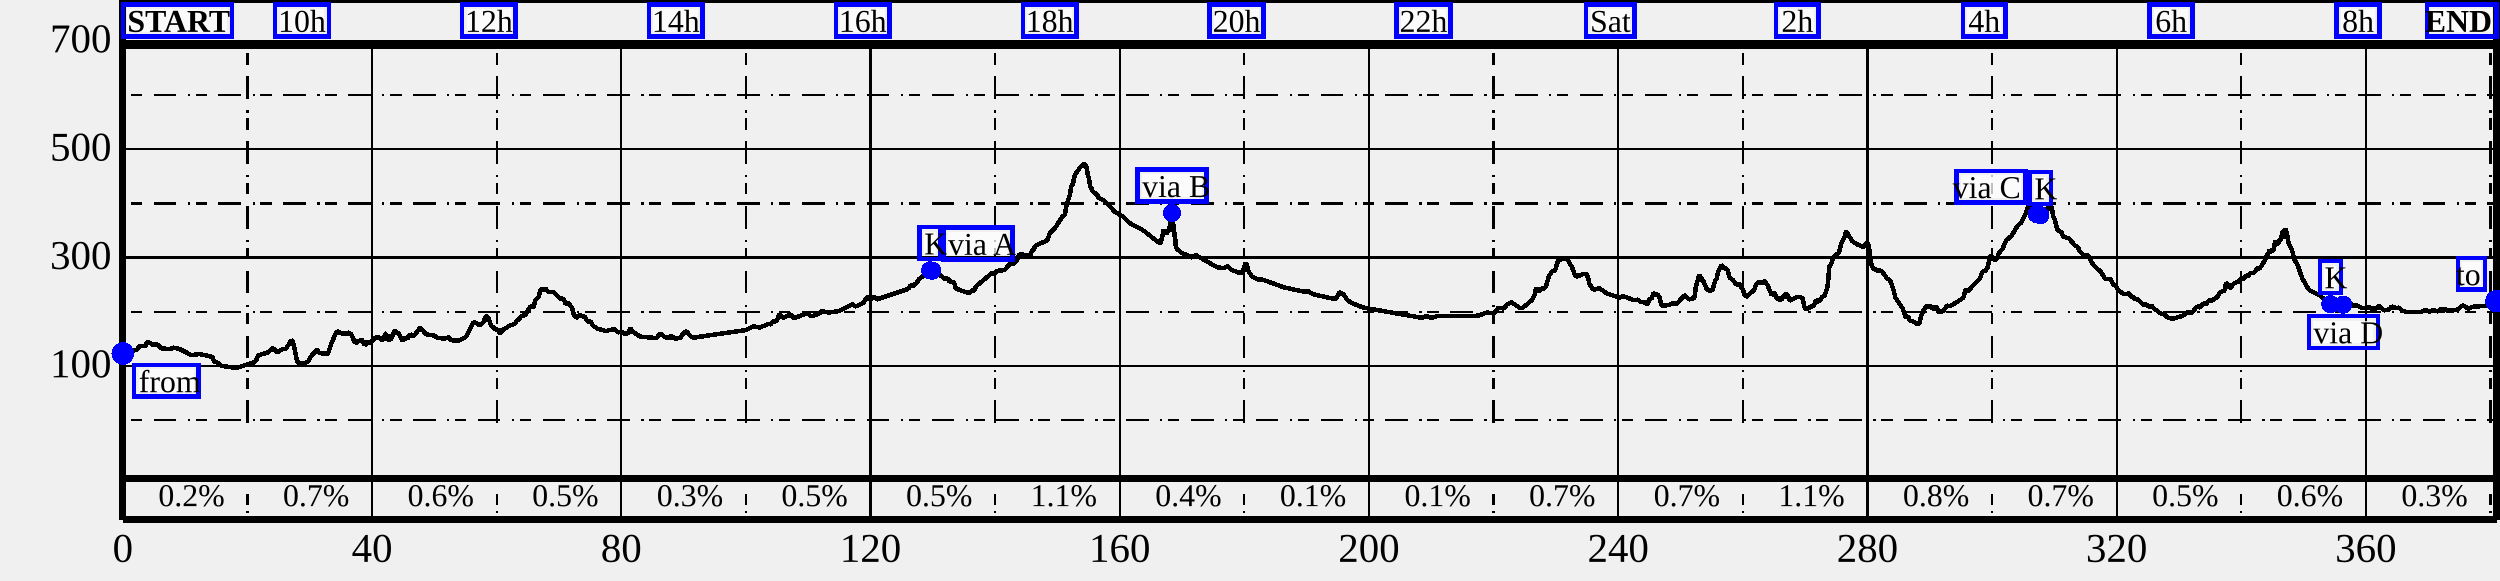
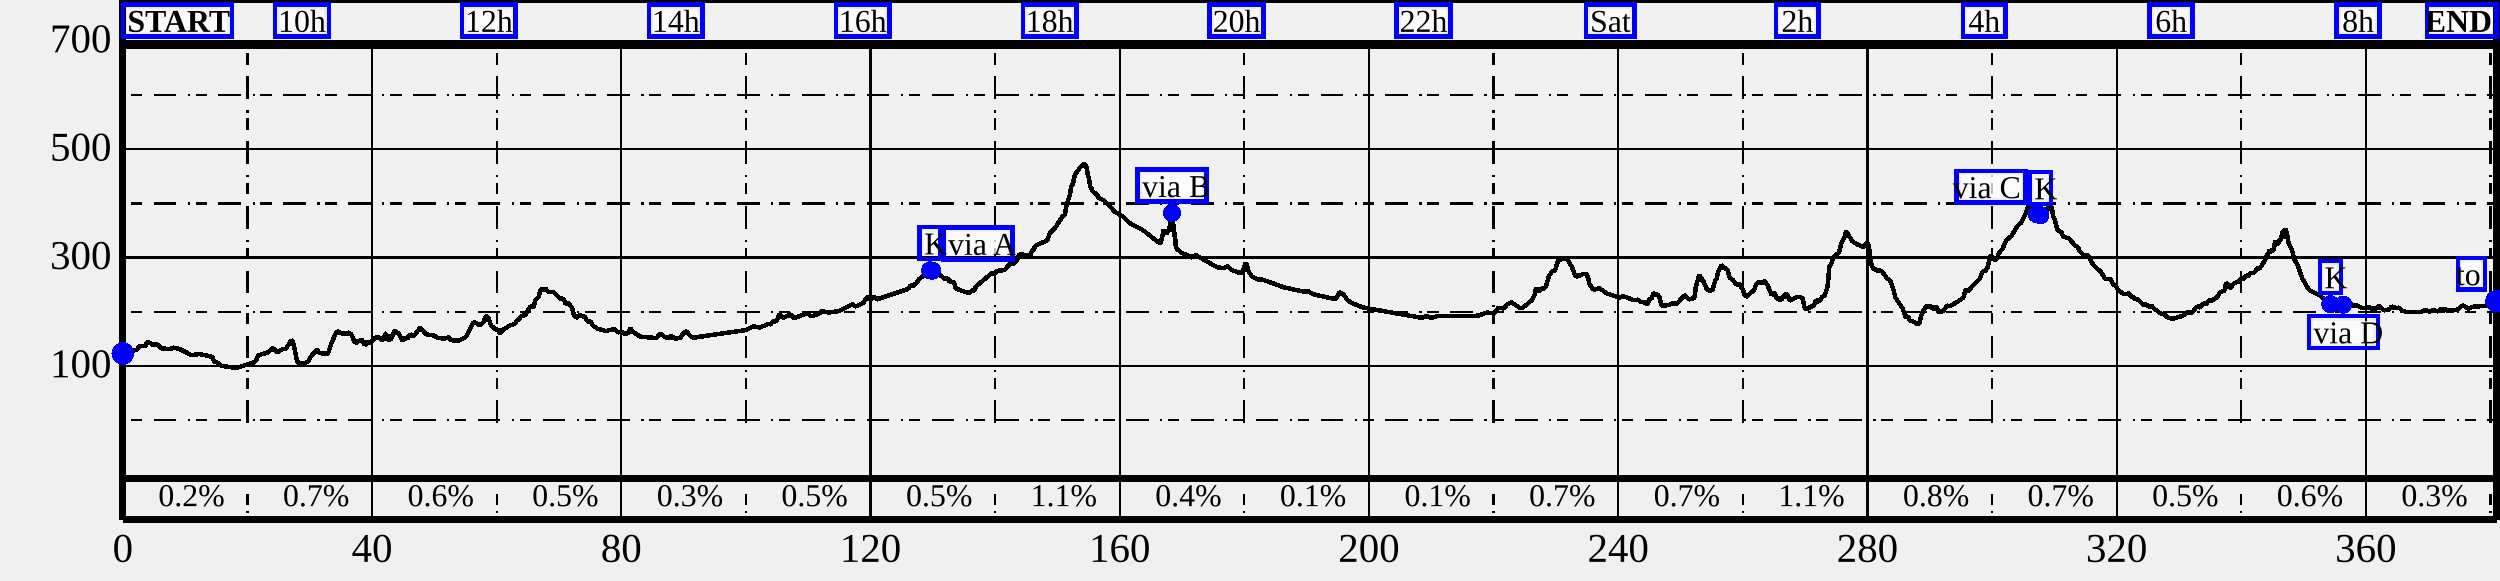
<svg xmlns="http://www.w3.org/2000/svg" height="255" width="1099">
  <g font-size="18" id="world" shape-rendering="crispEdges">
    <g id="BG" />
    <g id="SB" transform="translate(54 230)">
      <text text-anchor="middle" x="0" y="17">
0
</text>
      <text text-anchor="middle" x="109.56" y="17">
40
</text>
      <text text-anchor="middle" x="219.119" y="17">
80
</text>
      <text text-anchor="middle" x="328.679" y="17">
120
</text>
      <text text-anchor="middle" x="438.238" y="17">
160
</text>
      <text text-anchor="middle" x="547.798" y="17">
200
</text>
      <text text-anchor="middle" x="657.358" y="17">
240
</text>
      <text text-anchor="middle" x="766.917" y="17">
280
</text>
      <text text-anchor="middle" x="876.477" y="17">
320
</text>
      <text text-anchor="middle" x="986.036" y="17">
360
</text>
    </g>
    <g id="SD" transform="translate(54 0)">
      <path d="M0,0 L1043.5,0" stroke="black" stroke-width="3" />
      <path d="M0,0 L0,228.5" stroke="black" stroke-width="3" />
      <path d="M0,228.5 L1043.5,228.5" stroke="black" stroke-width="3" />
      <path d="M1043.5,0 L1043.5,228.5" stroke="black" stroke-width="3" />
      <path d="M0,228.5 L1043.5,228.5" stroke="black" stroke-width="1" />
      <path d="M0,20 L0,228.5" stroke="black" stroke-width="1" />
      <path d="M109.56,20 L109.56,228.5" stroke="black" stroke-width="1" />
      <path d="M219.119,20 L219.119,228.5" stroke="black" stroke-width="1" />
      <path d="M328.679,20 L328.679,228.5" stroke="black" stroke-width="1" />
      <path d="M438.238,20 L438.238,228.5" stroke="black" stroke-width="1" />
      <path d="M547.798,20 L547.798,228.5" stroke="black" stroke-width="1" />
      <path d="M657.357,20 L657.357,228.5" stroke="black" stroke-width="1" />
      <path d="M766.917,20 L766.917,228.5" stroke="black" stroke-width="1" />
      <path d="M876.477,20 L876.477,228.5" stroke="black" stroke-width="1" />
      <path d="M986.036,20 L986.036,228.5" stroke="black" stroke-width="1" />
      <path d="M54.78,20 L54.78,190.5" stroke="black" stroke-dasharray="1.0,2.5,5.0,5.0,10.0,5.0" />
      <path d="M164.339,20 L164.339,190.5" stroke="black" stroke-dasharray="1.0,2.5,5.0,5.0,10.0,5.0" />
      <path d="M273.899,20 L273.899,190.5" stroke="black" stroke-dasharray="1.0,2.5,5.0,5.0,10.0,5.0" />
      <path d="M383.459,20 L383.459,190.5" stroke="black" stroke-dasharray="1.0,2.5,5.0,5.0,10.0,5.0" />
      <path d="M493.018,20 L493.018,190.5" stroke="black" stroke-dasharray="1.0,2.5,5.0,5.0,10.0,5.0" />
      <path d="M602.578,20 L602.578,190.5" stroke="black" stroke-dasharray="1.0,2.5,5.0,5.0,10.0,5.0" />
      <path d="M712.137,20 L712.137,190.5" stroke="black" stroke-dasharray="1.0,2.5,5.0,5.0,10.0,5.0" />
      <path d="M821.697,20 L821.697,190.5" stroke="black" stroke-dasharray="1.0,2.5,5.0,5.0,10.0,5.0" />
      <path d="M931.256,20 L931.256,190.5" stroke="black" stroke-dasharray="1.0,2.5,5.0,5.0,10.0,5.0" />
      <path d="M1040.816,20 L1040.816,190.5" stroke="black" stroke-dasharray="1.0,2.5,5.0,5.0,10.0,5.0" />
      <path d="M0,160.875 L1043.5,160.875" stroke="black" stroke-width="1" />
      <path d="M0,113.25 L1043.5,113.25" stroke="black" stroke-width="1" />
      <path d="M0,65.625 L1043.5,65.625" stroke="black" stroke-width="1" />
      <path d="M0,18 L1043.5,18" stroke="black" stroke-width="1" />
      <path d="M0,184.688 L1043.5,184.688" stroke="black" stroke-dasharray="1.0,2.5,5.0,5.0,10.0,5.0" />
      <path d="M0,137.062 L1043.5,137.062" stroke="black" stroke-dasharray="1.0,2.5,5.0,5.0,10.0,5.0" />
      <path d="M0,89.438 L1043.5,89.438" stroke="black" stroke-dasharray="1.0,2.5,5.0,5.0,10.0,5.0" />
      <path d="M0,41.812 L1043.5,41.812" stroke="black" stroke-dasharray="1.0,2.5,5.0,5.0,10.0,5.0" />
      <path d="M0,-5.812 L1043.5,-5.812" stroke="black" stroke-dasharray="1.0,2.5,5.0,5.0,10.0,5.0" />
      <path d="M0,20 L1043.5,20" stroke="black" stroke-width="3" />
      <text font-size="14" text-anchor="end" x="44.78" y="222.5">
0.2%
</text>
      <text font-size="14" text-anchor="end" x="99.56" y="222.5">
0.7%
</text>
      <text font-size="14" text-anchor="end" x="154.339" y="222.5">
0.6%
</text>
      <text font-size="14" text-anchor="end" x="209.119" y="222.5">
0.5%
</text>
      <text font-size="14" text-anchor="end" x="263.899" y="222.5">
0.3%
</text>
      <text font-size="14" text-anchor="end" x="318.679" y="222.5">
0.5%
</text>
      <text font-size="14" text-anchor="end" x="373.459" y="222.5">
0.5%
</text>
      <text font-size="14" text-anchor="end" x="428.238" y="222.5">
1.1%
</text>
      <text font-size="14" text-anchor="end" x="483.018" y="222.5">
0.4%
</text>
      <text font-size="14" text-anchor="end" x="537.798" y="222.5">
0.1%
</text>
      <text font-size="14" text-anchor="end" x="592.578" y="222.5">
0.1%
</text>
      <text font-size="14" text-anchor="end" x="647.358" y="222.5">
0.7%
</text>
      <text font-size="14" text-anchor="end" x="702.137" y="222.5">
0.7%
</text>
      <text font-size="14" text-anchor="end" x="756.917" y="222.5">
1.1%
</text>
      <text font-size="14" text-anchor="end" x="811.697" y="222.5">
0.8%
</text>
      <text font-size="14" text-anchor="end" x="866.477" y="222.5">
0.7%
</text>
      <text font-size="14" text-anchor="end" x="921.256" y="222.5">
0.5%
</text>
      <text font-size="14" text-anchor="end" x="976.036" y="222.5">
0.6%
</text>
      <text font-size="14" text-anchor="end" x="1030.816" y="222.5">
0.3%
</text>
      <path d="M54.78,225.5 L54.78,210.5" stroke="black" stroke-dasharray="1.0,2.5,5.0,5.0,10.0,5.0" />
      <path d="M164.339,225.5 L164.339,210.5" stroke="black" stroke-dasharray="1.0,2.5,5.0,5.0,10.0,5.0" />
      <path d="M273.899,225.5 L273.899,210.5" stroke="black" stroke-dasharray="1.0,2.5,5.0,5.0,10.0,5.0" />
      <path d="M383.459,225.5 L383.459,210.5" stroke="black" stroke-dasharray="1.0,2.5,5.0,5.0,10.0,5.0" />
      <path d="M493.018,225.5 L493.018,210.5" stroke="black" stroke-dasharray="1.0,2.5,5.0,5.0,10.0,5.0" />
      <path d="M602.578,225.5 L602.578,210.5" stroke="black" stroke-dasharray="1.0,2.5,5.0,5.0,10.0,5.0" />
      <path d="M712.137,225.5 L712.137,210.5" stroke="black" stroke-dasharray="1.0,2.5,5.0,5.0,10.0,5.0" />
      <path d="M821.697,225.5 L821.697,210.5" stroke="black" stroke-dasharray="1.0,2.5,5.0,5.0,10.0,5.0" />
      <path d="M931.256,225.5 L931.256,210.5" stroke="black" stroke-dasharray="1.0,2.5,5.0,5.0,10.0,5.0" />
      <path d="M1040.816,225.5 L1040.816,210.5" stroke="black" stroke-dasharray="1.0,2.5,5.0,5.0,10.0,5.0" />
      <path d="M0,210.5 L1043.5,210.5" stroke="black" stroke-width="3" />
      <path d="M0.0,155.2 L6.2,153.7 L7.1,152.3 L10.1,152.0 L10.3,151.0 L11.0,150.2 L13.3,151.6 L15.0,151.3 L17.0,153.1 L20.8,153.5 L22.2,152.8 L24.7,153.3 L30.2,156.1 L33.7,155.6 L39.4,156.9 L40.2,159.0 L42.3,159.6 L42.9,160.7 L49.8,161.8 L57.7,159.3 L58.9,157.9 L59.5,156.2 L63.6,155.0 L65.5,153.3 L66.3,153.2 L67.9,154.9 L69.3,153.8 L71.8,153.2 L74.1,149.5 L74.6,149.9 L75.5,153.5 L76.5,158.3 L77.1,159.7 L79.5,159.9 L81.7,158.8 L82.4,157.0 L85.4,153.6 L86.3,155.2 L90.2,155.5 L92.0,150.1 L94.1,145.6 L97.5,147.0 L99.4,146.1 L100.4,147.0 L101.8,150.2 L102.7,150.6 L104.9,149.2 L106.4,151.7 L107.7,150.4 L108.9,150.8 L110.5,148.8 L111.6,148.3 L112.5,148.2 L114.0,149.7 L114.8,148.5 L115.4,146.7 L115.7,146.7 L116.5,149.4 L117.8,149.2 L119.5,145.2 L121.5,146.9 L123.0,149.8 L124.1,148.4 L125.2,148.8 L126.4,146.8 L127.6,148.1 L130.7,144.0 L133.4,147.0 L137.0,147.5 L138.3,148.6 L140.2,148.5 L140.7,149.2 L143.2,148.2 L144.3,149.5 L147.5,149.8 L150.8,148.1 L154.2,141.5 L157.0,143.0 L158.4,141.7 L159.8,138.7 L160.6,139.6 L161.9,143.1 L161.9,143.7 L162.6,143.4 L163.6,144.8 L164.7,144.7 L165.6,146.4 L166.1,146.4 L167.4,144.8 L170.1,143.1 L172.5,142.3 L173.0,141.1 L174.0,140.6 L175.0,139.1 L177.0,138.4 L179.1,134.7 L180.6,135.0 L181.3,132.0 L182.8,130.5 L183.5,127.4 L184.3,127.1 L184.9,128.0 L185.7,126.6 L186.9,128.2 L189.4,128.5 L192.1,131.2 L193.8,131.4 L194.6,133.5 L196.0,133.3 L197.5,135.3 L198.2,138.1 L199.2,139.8 L200.8,138.6 L203.1,139.3 L204.3,141.3 L205.6,141.3 L206.7,143.2 L208.9,144.6 L212.4,145.5 L216.0,144.6 L217.8,146.1 L219.3,145.8 L220.8,146.8 L222.2,146.3 L222.9,144.8 L223.0,143.9 L223.7,145.5 L227.5,148.0 L234.6,148.6 L236.1,146.6 L238.9,148.5 L240.2,148.5 L241.0,147.7 L242.8,148.8 L245.0,148.6 L246.5,146.3 L247.7,145.6 L249.9,148.1 L251.1,148.4 L273.9,145.1 L277.3,143.5 L280.0,144.0 L283.8,142.4 L284.9,142.6 L285.7,141.2 L287.1,141.3 L288.0,139.9 L288.5,138.1 L290.4,139.8 L293.6,138.1 L294.9,139.9 L300.9,137.7 L302.6,139.1 L306.4,137.7 L307.7,136.3 L308.0,137.0 L310.3,137.4 L314.9,136.7 L320.7,133.7 L321.7,134.7 L323.0,134.4 L325.8,132.9 L326.5,131.3 L327.6,130.4 L328.3,131.8 L330.0,130.5 L331.5,131.6 L344.7,127.2 L345.8,126.4 L346.0,125.3 L347.3,125.7 L349.0,124.3 L349.9,122.8 L352.3,120.9 L353.1,119.4 L355.8,118.2 L358.4,119.4 L359.2,120.9 L361.3,122.6 L362.7,122.3 L363.4,123.8 L365.1,123.9 L365.7,125.0 L365.9,126.3 L366.8,127.1 L372.1,128.9 L373.3,127.6 L374.4,127.6 L375.0,125.9 L382.1,120.0 L383.0,120.5 L384.2,119.1 L387.6,118.7 L390.1,115.8 L391.7,115.9 L393.1,114.3 L394.0,112.1 L394.8,111.4 L396.6,112.5 L399.0,112.2 L399.7,110.2 L400.2,109.9 L401.2,108.0 L406.3,105.7 L407.6,102.3 L409.6,100.5 L413.2,94.9 L414.1,94.5 L414.6,91.2 L416.3,85.7 L416.9,82.0 L417.7,80.7 L418.4,77.1 L420.9,73.4 L422.5,72.0 L423.4,72.8 L423.8,74.1 L424.3,77.4 L424.6,78.1 L425.4,82.5 L425.8,82.7 L426.1,83.9 L428.3,85.6 L429.0,87.0 L431.4,88.2 L436.3,93.3 L439.4,95.0 L443.3,98.6 L448.2,101.0 L455.9,107.0 L456.2,106.6 L456.9,104.1 L457.5,101.1 L458.9,102.7 L459.7,101.3 L460.5,98.8 L460.8,95.9 L461.2,95.3 L461.7,97.8 L461.9,100.2 L462.1,101.4 L462.4,104.0 L462.7,105.5 L462.7,107.2 L462.9,108.1 L463.2,109.3 L465.2,111.0 L470.0,113.2 L471.6,112.1 L481.1,117.5 L484.1,117.9 L485.6,116.9 L487.1,118.5 L491.5,120.2 L492.2,119.4 L493.7,115.4 L494.0,116.1 L494.7,118.9 L496.2,121.4 L499.4,123.0 L501.0,122.9 L510.4,126.3 L519.6,128.3 L520.6,127.8 L523.5,129.4 L532.5,131.4 L533.4,131.2 L534.7,128.5 L536.6,129.3 L537.9,131.4 L539.8,133.0 L545.2,135.2 L571.0,139.7 L573.1,138.9 L575.2,139.7 L577.8,139.0 L595.8,138.8 L599.6,137.4 L602.8,137.8 L604.6,135.3 L607.0,135.6 L608.6,133.8 L610.4,132.9 L614.4,135.5 L615.4,135.3 L619.5,131.9 L620.7,129.4 L621.0,127.3 L621.4,126.7 L622.7,128.0 L623.8,126.8 L624.7,126.9 L625.6,126.0 L626.8,121.6 L628.2,119.3 L629.5,119.1 L631.0,114.4 L634.8,113.4 L636.3,116.5 L636.8,116.8 L638.4,121.0 L639.0,121.6 L642.3,120.4 L643.6,120.6 L644.5,123.5 L644.5,124.3 L644.7,124.7 L646.4,127.4 L649.1,126.7 L652.5,129.1 L658.2,130.8 L659.6,130.2 L664.5,132.0 L666.1,131.7 L666.9,132.6 L668.9,132.8 L669.5,133.6 L670.3,133.5 L671.4,131.0 L672.0,131.6 L672.8,128.9 L674.9,129.7 L675.5,130.7 L676.3,134.1 L676.8,134.3 L679.7,134.1 L681.5,133.2 L682.9,133.8 L686.5,129.7 L688.4,131.6 L690.8,131.0 L690.9,130.7 L691.5,126.1 L692.8,121.4 L693.1,121.1 L694.8,123.6 L695.9,126.1 L695.9,126.7 L697.0,127.6 L698.7,127.7 L700.1,123.2 L700.6,122.7 L701.2,119.8 L702.6,116.6 L705.4,118.7 L705.6,119.2 L706.3,122.0 L707.8,123.1 L709.2,125.1 L710.7,124.8 L711.5,126.7 L712.2,127.3 L712.8,129.6 L713.7,130.5 L717.2,127.4 L718.1,124.7 L719.3,124.0 L721.2,124.2 L721.7,123.3 L722.4,124.8 L722.8,124.8 L724.8,129.7 L726.0,128.5 L727.3,131.6 L728.3,131.3 L729.1,132.0 L729.7,130.5 L731.2,129.2 L731.8,129.6 L732.7,132.1 L736.1,130.5 L737.6,130.7 L738.4,131.1 L739.2,135.0 L740.0,135.9 L743.4,134.2 L744.3,132.0 L745.7,132.6 L747.0,130.5 L748.1,129.9 L749.2,126.8 L749.4,125.0 L749.5,125.0 L750.2,117.0 L751.1,115.8 L752.0,113.0 L754.4,111.0 L754.7,110.1 L755.3,107.2 L756.8,104.3 L757.6,101.6 L760.2,106.0 L762.3,107.4 L765.4,108.6 L766.3,107.0 L767.0,106.7 L767.5,108.2 L768.7,116.3 L769.5,118.4 L770.4,118.2 L771.6,119.3 L772.9,118.8 L775.5,122.3 L776.8,123.1 L778.2,126.7 L779.2,130.8 L782.5,135.8 L783.8,139.7 L784.7,138.8 L785.4,140.8 L787.5,141.5 L788.8,142.8 L790.0,141.5 L790.3,139.7 L791.4,136.6 L793.0,134.5 L794.2,134.4 L796.1,136.0 L796.8,135.0 L797.5,135.1 L798.2,137.1 L798.8,137.3 L800.4,136.7 L801.8,134.3 L803.3,134.6 L809.0,131.0 L810.1,127.5 L810.5,127.3 L811.2,128.3 L813.0,125.7 L816.4,122.5 L817.0,120.5 L817.7,119.3 L818.8,119.1 L819.6,117.9 L820.9,113.0 L821.3,112.3 L822.8,114.4 L824.0,113.5 L824.6,111.4 L826.2,109.6 L827.9,105.7 L830.2,103.7 L832.9,99.3 L834.4,98.0 L836.8,93.3 L837.3,91.2 L838.6,89.6 L840.0,92.6 L842.2,95.7 L844.9,92.4 L845.9,92.0 L846.7,90.4 L847.6,90.4 L848.2,92.7 L848.5,94.7 L849.4,96.9 L850.2,100.5 L850.9,101.4 L852.3,102.1 L852.6,103.3 L853.0,104.0 L855.6,104.9 L858.2,108.0 L859.4,108.5 L860.2,110.3 L861.8,112.0 L863.9,112.1 L866.1,116.3 L869.6,119.6 L871.4,122.6 L873.7,122.6 L875.0,125.1 L876.0,125.7 L877.5,127.9 L879.6,129.2 L882.1,129.1 L883.1,130.8 L883.8,130.5 L884.8,131.7 L885.5,131.3 L888.4,134.1 L889.4,133.8 L890.8,134.9 L892.0,134.4 L892.6,135.4 L896.1,138.0 L897.5,138.0 L898.4,139.3 L901.0,140.2 L905.3,138.9 L908.0,137.1 L909.5,137.6 L911.7,134.8 L913.1,135.1 L914.5,133.5 L916.0,133.7 L916.8,132.2 L918.4,132.1 L920.6,130.7 L922.0,128.4 L923.9,127.8 L924.6,124.4 L925.2,124.6 L925.7,126.1 L926.5,126.6 L928.2,124.4 L930.1,123.8 L931.4,122.3 L932.3,122.8 L933.2,121.0 L934.1,121.5 L935.3,120.1 L936.5,120.1 L937.6,119.0 L938.2,117.7 L939.4,118.0 L941.6,114.5 L942.3,112.4 L942.9,111.9 L943.7,110.0 L944.8,110.7 L945.5,109.8 L946.1,106.5 L946.4,105.7 L947.0,107.1 L947.5,107.2 L948.0,105.6 L948.8,105.1 L949.3,102.0 L950.7,100.8 L951.2,102.1 L952.0,106.6 L953.7,110.4 L954.6,114.0 L956.2,117.0 L958.0,122.2 L960.2,126.2 L961.3,127.6 L966.0,130.0 L970.0,133.5 L971.9,132.6 L975.5,134.0 L979.2,133.4 L980.3,134.4 L982.0,134.2 L984.5,135.4 L987.7,135.1 L988.8,136.0 L989.3,135.3 L990.8,135.6 L991.9,134.4 L994.0,136.4 L996.1,136.1 L997.4,134.7 L999.4,135.5 L1000.6,135.2 L1001.7,136.4 L1003.7,137.1 L1010.0,137.2 L1012.3,136.1 L1013.9,137.0 L1015.8,136.3 L1017.9,136.9 L1019.0,135.7 L1019.8,136.6 L1021.1,135.9 L1022.2,136.7 L1026.1,136.2 L1028.7,134.2 L1031.1,135.7 L1032.6,134.9 L1039.2,134.4 L1043.5,132.5" fill="transparent" id="track" stroke="black" stroke-linejoin="miter" stroke-miterlimit="1" stroke-width="2" />
      <g>
        <g />
        <g transform="translate(982.6125 17)">
          <rect fill="white" fill-opacity="0.75" height="10" id="label-bg" width="14.817" x="-7.409" y="-13" />
          <rect fill="none" height="14" id="label-dbg" stroke="blue" stroke-width="2" width="18.817" x="-9.409" y="-15" />
          <text font-size="14.0" font-style="normal" font-weight="normal" id="" text-anchor="middle" x="0.000" y="-3.000">
 8h
</text>
        </g>
        <g />
        <g transform="translate(900.4428 17)">
          <rect fill="white" fill-opacity="0.75" height="10" id="label-bg" width="14.817" x="-7.409" y="-13" />
          <rect fill="none" height="14" id="label-dbg" stroke="blue" stroke-width="2" width="18.817" x="-9.409" y="-15" />
          <text font-size="14.0" font-style="normal" font-weight="normal" id="" text-anchor="middle" x="0.000" y="-3.000">
 6h
</text>
        </g>
        <g />
        <g transform="translate(818.2731 17)">
          <rect fill="white" fill-opacity="0.75" height="10" id="label-bg" width="14.817" x="-7.409" y="-13" />
          <rect fill="none" height="14" id="label-dbg" stroke="blue" stroke-width="2" width="18.817" x="-9.409" y="-15" />
          <text font-size="14.0" font-style="normal" font-weight="normal" id="" text-anchor="middle" x="0.000" y="-3.000">
 4h
</text>
        </g>
        <g />
        <g transform="translate(736.1035 17)">
          <rect fill="white" fill-opacity="0.75" height="10" id="label-bg" width="14.817" x="-7.409" y="-13" />
          <rect fill="none" height="14" id="label-dbg" stroke="blue" stroke-width="2" width="18.817" x="-9.409" y="-15" />
          <text font-size="14.0" font-style="normal" font-weight="normal" id="" text-anchor="middle" x="0.000" y="-3.000">
 2h
</text>
        </g>
        <g />
        <g transform="translate(653.9338 17)">
          <rect fill="white" fill-opacity="0.75" height="10" id="label-bg" width="17.304" x="-8.652" y="-13" />
          <rect fill="none" height="14" id="label-dbg" stroke="blue" stroke-width="2" width="21.304" x="-10.652" y="-15" />
          <text font-size="14.0" font-style="normal" font-weight="normal" id="" text-anchor="middle" x="0.000" y="-3.000">
Sat
</text>
        </g>
        <g />
        <g transform="translate(571.7641 17)">
          <rect fill="white" fill-opacity="0.75" height="10" id="label-bg" width="19.625" x="-9.812" y="-13" />
          <rect fill="none" height="14" id="label-dbg" stroke="blue" stroke-width="2" width="23.625" x="-11.812" y="-15" />
          <text font-size="14.0" font-style="normal" font-weight="normal" id="" text-anchor="middle" x="0.000" y="-3.000">
22h
</text>
        </g>
        <g />
        <g transform="translate(489.5944 17)">
          <rect fill="white" fill-opacity="0.75" height="10" id="label-bg" width="19.625" x="-9.812" y="-13" />
          <rect fill="none" height="14" id="label-dbg" stroke="blue" stroke-width="2" width="23.625" x="-11.812" y="-15" />
          <text font-size="14.0" font-style="normal" font-weight="normal" id="" text-anchor="middle" x="0.000" y="-3.000">
20h
</text>
        </g>
        <g />
        <g transform="translate(407.4247 17)">
          <rect fill="white" fill-opacity="0.75" height="10" id="label-bg" width="19.625" x="-9.812" y="-13" />
          <rect fill="none" height="14" id="label-dbg" stroke="blue" stroke-width="2" width="23.625" x="-11.812" y="-15" />
          <text font-size="14.0" font-style="normal" font-weight="normal" id="" text-anchor="middle" x="0.000" y="-3.000">
18h
</text>
        </g>
        <g />
        <g transform="translate(325.255 17)">
          <rect fill="white" fill-opacity="0.75" height="10" id="label-bg" width="19.625" x="-9.812" y="-13" />
          <rect fill="none" height="14" id="label-dbg" stroke="blue" stroke-width="2" width="23.625" x="-11.812" y="-15" />
          <text font-size="14.0" font-style="normal" font-weight="normal" id="" text-anchor="middle" x="0.000" y="-3.000">
16h
</text>
        </g>
        <g />
        <g transform="translate(243.0853 17)">
          <rect fill="white" fill-opacity="0.75" height="10" id="label-bg" width="19.625" x="-9.812" y="-13" />
          <rect fill="none" height="14" id="label-dbg" stroke="blue" stroke-width="2" width="23.625" x="-11.812" y="-15" />
          <text font-size="14.0" font-style="normal" font-weight="normal" id="" text-anchor="middle" x="0.000" y="-3.000">
14h
</text>
        </g>
        <g />
        <g transform="translate(160.9156 17)">
          <rect fill="white" fill-opacity="0.75" height="10" id="label-bg" width="19.625" x="-9.812" y="-13" />
          <rect fill="none" height="14" id="label-dbg" stroke="blue" stroke-width="2" width="23.625" x="-11.812" y="-15" />
          <text font-size="14.0" font-style="normal" font-weight="normal" id="" text-anchor="middle" x="0.000" y="-3.000">
12h
</text>
        </g>
        <g />
        <g transform="translate(78.74595 17)">
          <rect fill="white" fill-opacity="0.75" height="10" id="label-bg" width="19.625" x="-9.812" y="-13" />
          <rect fill="none" height="14" id="label-dbg" stroke="blue" stroke-width="2" width="23.625" x="-11.812" y="-15" />
          <text font-size="14.0" font-style="normal" font-weight="normal" id="" text-anchor="middle" x="0.000" y="-3.000">
10h
</text>
        </g>
        <g>
-           <circle cx="1043.5" cy="132.36" fill="Blue" id="10/wp" r="4" />
+           <circle cx="1043.5" cy="132.36" fill="Blue" id="9/wp" r="4" />
        </g>
        <g transform="translate(1043.5 132.3595)">
          <rect fill="white" fill-opacity="0.75" height="10" id="label-bg" width="8.02" x="-15.02" y="-17" />
          <rect fill="none" height="14" id="label-dbg" stroke="blue" stroke-width="2" width="12.02" x="-17.02" y="-19" />
-           <text font-size="14.0" font-style="normal" font-weight="normal" id="10/wp/text" text-anchor="end" x="-7.000" y="-7.000">
+           <text font-size="14.0" font-style="normal" font-weight="normal" id="9/wp/text" text-anchor="end" x="-7.000" y="-7.000">
to
</text>
        </g>
        <g>
-           <circle cx="976.111" cy="133.907" fill="Blue" id="9/wp" r="4" />
+           <circle cx="976.111" cy="133.907" fill="Blue" id="8/wp" r="4" />
        </g>
        <g transform="translate(976.111 133.9073)">
          <rect fill="white" fill-opacity="0.75" height="10" id="label-bg" width="26.339" x="-13.17" y="7" />
          <rect fill="none" height="14" id="label-dbg" stroke="blue" stroke-width="2" width="30.339" x="-15.17" y="5" />
-           <text font-size="14.0" font-style="normal" font-weight="normal" id="9/wp/text" text-anchor="start" x="-13.170" y="17.000">
+           <text font-size="14.0" font-style="normal" font-weight="normal" id="8/wp/text" text-anchor="start" x="-13.170" y="17.000">
via D
</text>
        </g>
        <g>
-           <circle cx="841.339" cy="94.081" fill="Blue" id="8/wp" r="4" />
+           <circle cx="841.339" cy="94.081" fill="Blue" id="7/wp" r="4" />
        </g>
        <g transform="translate(841.3389 94.08094)">
          <rect fill="white" fill-opacity="0.75" height="10" id="label-bg" width="26.339" x="-33.339" y="-17" />
          <rect fill="none" height="14" id="label-dbg" stroke="blue" stroke-width="2" width="30.339" x="-35.339" y="-19" />
-           <text font-size="14.0" font-style="normal" font-weight="normal" id="8/wp/text" text-anchor="end" x="-7.000" y="-7.000">
+           <text font-size="14.0" font-style="normal" font-weight="normal" id="7/wp/text" text-anchor="end" x="-7.000" y="-7.000">
via C
</text>
        </g>
        <g>
-           <circle cx="461.224" cy="93.605" fill="Blue" id="7/wp" r="4" />
+           <circle cx="461.224" cy="93.605" fill="Blue" id="6/wp" r="4" />
        </g>
        <g transform="translate(461.224 93.60469)">
          <rect fill="white" fill-opacity="0.75" height="10" id="label-bg" width="26.339" x="-13.17" y="-17" />
          <rect fill="none" height="14" id="label-dbg" stroke="blue" stroke-width="2" width="30.339" x="-15.17" y="-19" />
-           <text font-size="14.0" font-style="normal" font-weight="normal" id="7/wp/text" text-anchor="start" x="-13.170" y="-7.000">
+           <text font-size="14.0" font-style="normal" font-weight="normal" id="6/wp/text" text-anchor="start" x="-13.170" y="-7.000">
via B
</text>
        </g>
        <g>
-           <circle cx="355.759" cy="119.025" fill="Blue" id="6/wp" r="4" />
+           <circle cx="355.759" cy="119.025" fill="Blue" id="5/wp" r="4" />
        </g>
        <g transform="translate(355.7588 119.0245)">
          <rect fill="white" fill-opacity="0.75" height="10" id="label-bg" width="26.339" x="7" y="-17" />
          <rect fill="none" height="14" id="label-dbg" stroke="blue" stroke-width="2" width="30.339" x="5" y="-19" />
-           <text font-size="14.0" font-style="normal" font-weight="normal" id="6/wp/text" text-anchor="start" x="7.000" y="-7.000">
+           <text font-size="14.0" font-style="normal" font-weight="normal" id="5/wp/text" text-anchor="start" x="7.000" y="-7.000">
via A
- </text>
-         </g>
-         <g>
-           <circle cx="0" cy="155.398" fill="Blue" id="5/wp" r="4" />
-         </g>
-         <g transform="translate(0 155.3981)">
-           <rect fill="white" fill-opacity="0.75" height="10" id="label-bg" width="24.184" x="7" y="7" />
-           <rect fill="none" height="14" id="label-dbg" stroke="blue" stroke-width="2" width="28.184" x="5" y="5" />
-           <text font-size="14.0" font-style="normal" font-weight="normal" id="5/wp/text" text-anchor="start" x="7.000" y="17.000">
- from
</text>
        </g>
        <g>
          <circle cx="354.908" cy="118.846" fill="Blue" id="4/wp" r="4" />
        </g>
        <g transform="translate(354.9078 118.8459)">
          <rect fill="white" fill-opacity="0.75" height="10" id="label-bg" width="5.284" x="-2.642" y="-17" />
          <rect fill="none" height="14" id="label-dbg" stroke="blue" stroke-width="2" width="9.284" x="-4.642" y="-19" />
          <text font-size="14.0" font-style="normal" font-weight="normal" id="4/wp/text" text-anchor="start" x="-2.642" y="-7.000">
K
</text>
        </g>
        <g>
          <circle cx="842.93" cy="94.617" fill="Blue" id="3/wp" r="4" />
        </g>
        <g transform="translate(842.9296 94.61672)">
          <rect fill="white" fill-opacity="0.75" height="10" id="label-bg" width="5.284" x="-2.642" y="-17" />
          <rect fill="none" height="14" id="label-dbg" stroke="blue" stroke-width="2" width="9.284" x="-4.642" y="-19" />
          <text font-size="14.0" font-style="normal" font-weight="normal" id="3/wp/text" text-anchor="start" x="-2.642" y="-7.000">
K
</text>
        </g>
        <g>
          <circle cx="970.447" cy="133.729" fill="Blue" id="2/wp" r="4" />
        </g>
        <g transform="translate(970.4466 133.7287)">
          <rect fill="white" fill-opacity="0.75" height="10" id="label-bg" width="5.284" x="-2.642" y="-17" />
          <rect fill="none" height="14" id="label-dbg" stroke="blue" stroke-width="2" width="9.284" x="-4.642" y="-19" />
          <text font-size="14.0" font-style="normal" font-weight="normal" id="2/wp/text" text-anchor="start" x="-2.642" y="-7.000">
K
</text>
        </g>
        <g>
          <circle cx="1043.5" cy="132.36" fill="Blue" id="1/wp" r="5" />
        </g>
        <g transform="translate(1043.5 132.3595)">
          <rect fill="white" fill-opacity="0.75" height="10" id="label-bg" width="26.638" x="-28.638" y="-128.36" />
          <rect fill="none" height="14" id="label-dbg" stroke="blue" stroke-width="2" width="30.638" x="-30.638" y="-130.36" />
          <text font-size="14.0" font-style="normal" font-weight="bold" id="1/wp/text" text-anchor="end" x="-2.000" y="-118.360">
END
</text>
        </g>
        <path d="M1043.50,22.00 L1043.50,126.36" id="link" stroke="black" stroke-linejoin="miter" stroke-miterlimit="1" stroke-width="0.5" />
        <g>
          <circle cx="0" cy="155.398" fill="Blue" id="0/wp" r="5" />
        </g>
        <g transform="translate(0 155.3981)">
          <rect fill="white" fill-opacity="0.75" height="10" id="label-bg" width="43.963" x="2" y="-151.398" />
          <rect fill="none" height="14" id="label-dbg" stroke="blue" stroke-width="2" width="47.963" x="0" y="-153.398" />
          <text font-size="14.0" font-style="normal" font-weight="bold" id="0/wp/text" text-anchor="start" x="2.000" y="-141.398">
START
</text>
        </g>
        <path d="M0.00,22.00 L0.00,149.40" id="link" stroke="black" stroke-linejoin="miter" stroke-miterlimit="1" stroke-width="0.5" />
      </g>
    </g>
    <g id="SL" transform="translate(0 0)">
      <text text-anchor="end" x="49" y="165.875">
100
</text>
      <text text-anchor="end" x="49" y="118.25">
300
</text>
      <text text-anchor="end" x="49" y="70.625">
500
</text>
      <text text-anchor="end" x="49" y="23">
700
</text>
    </g>
  </g>
</svg>
